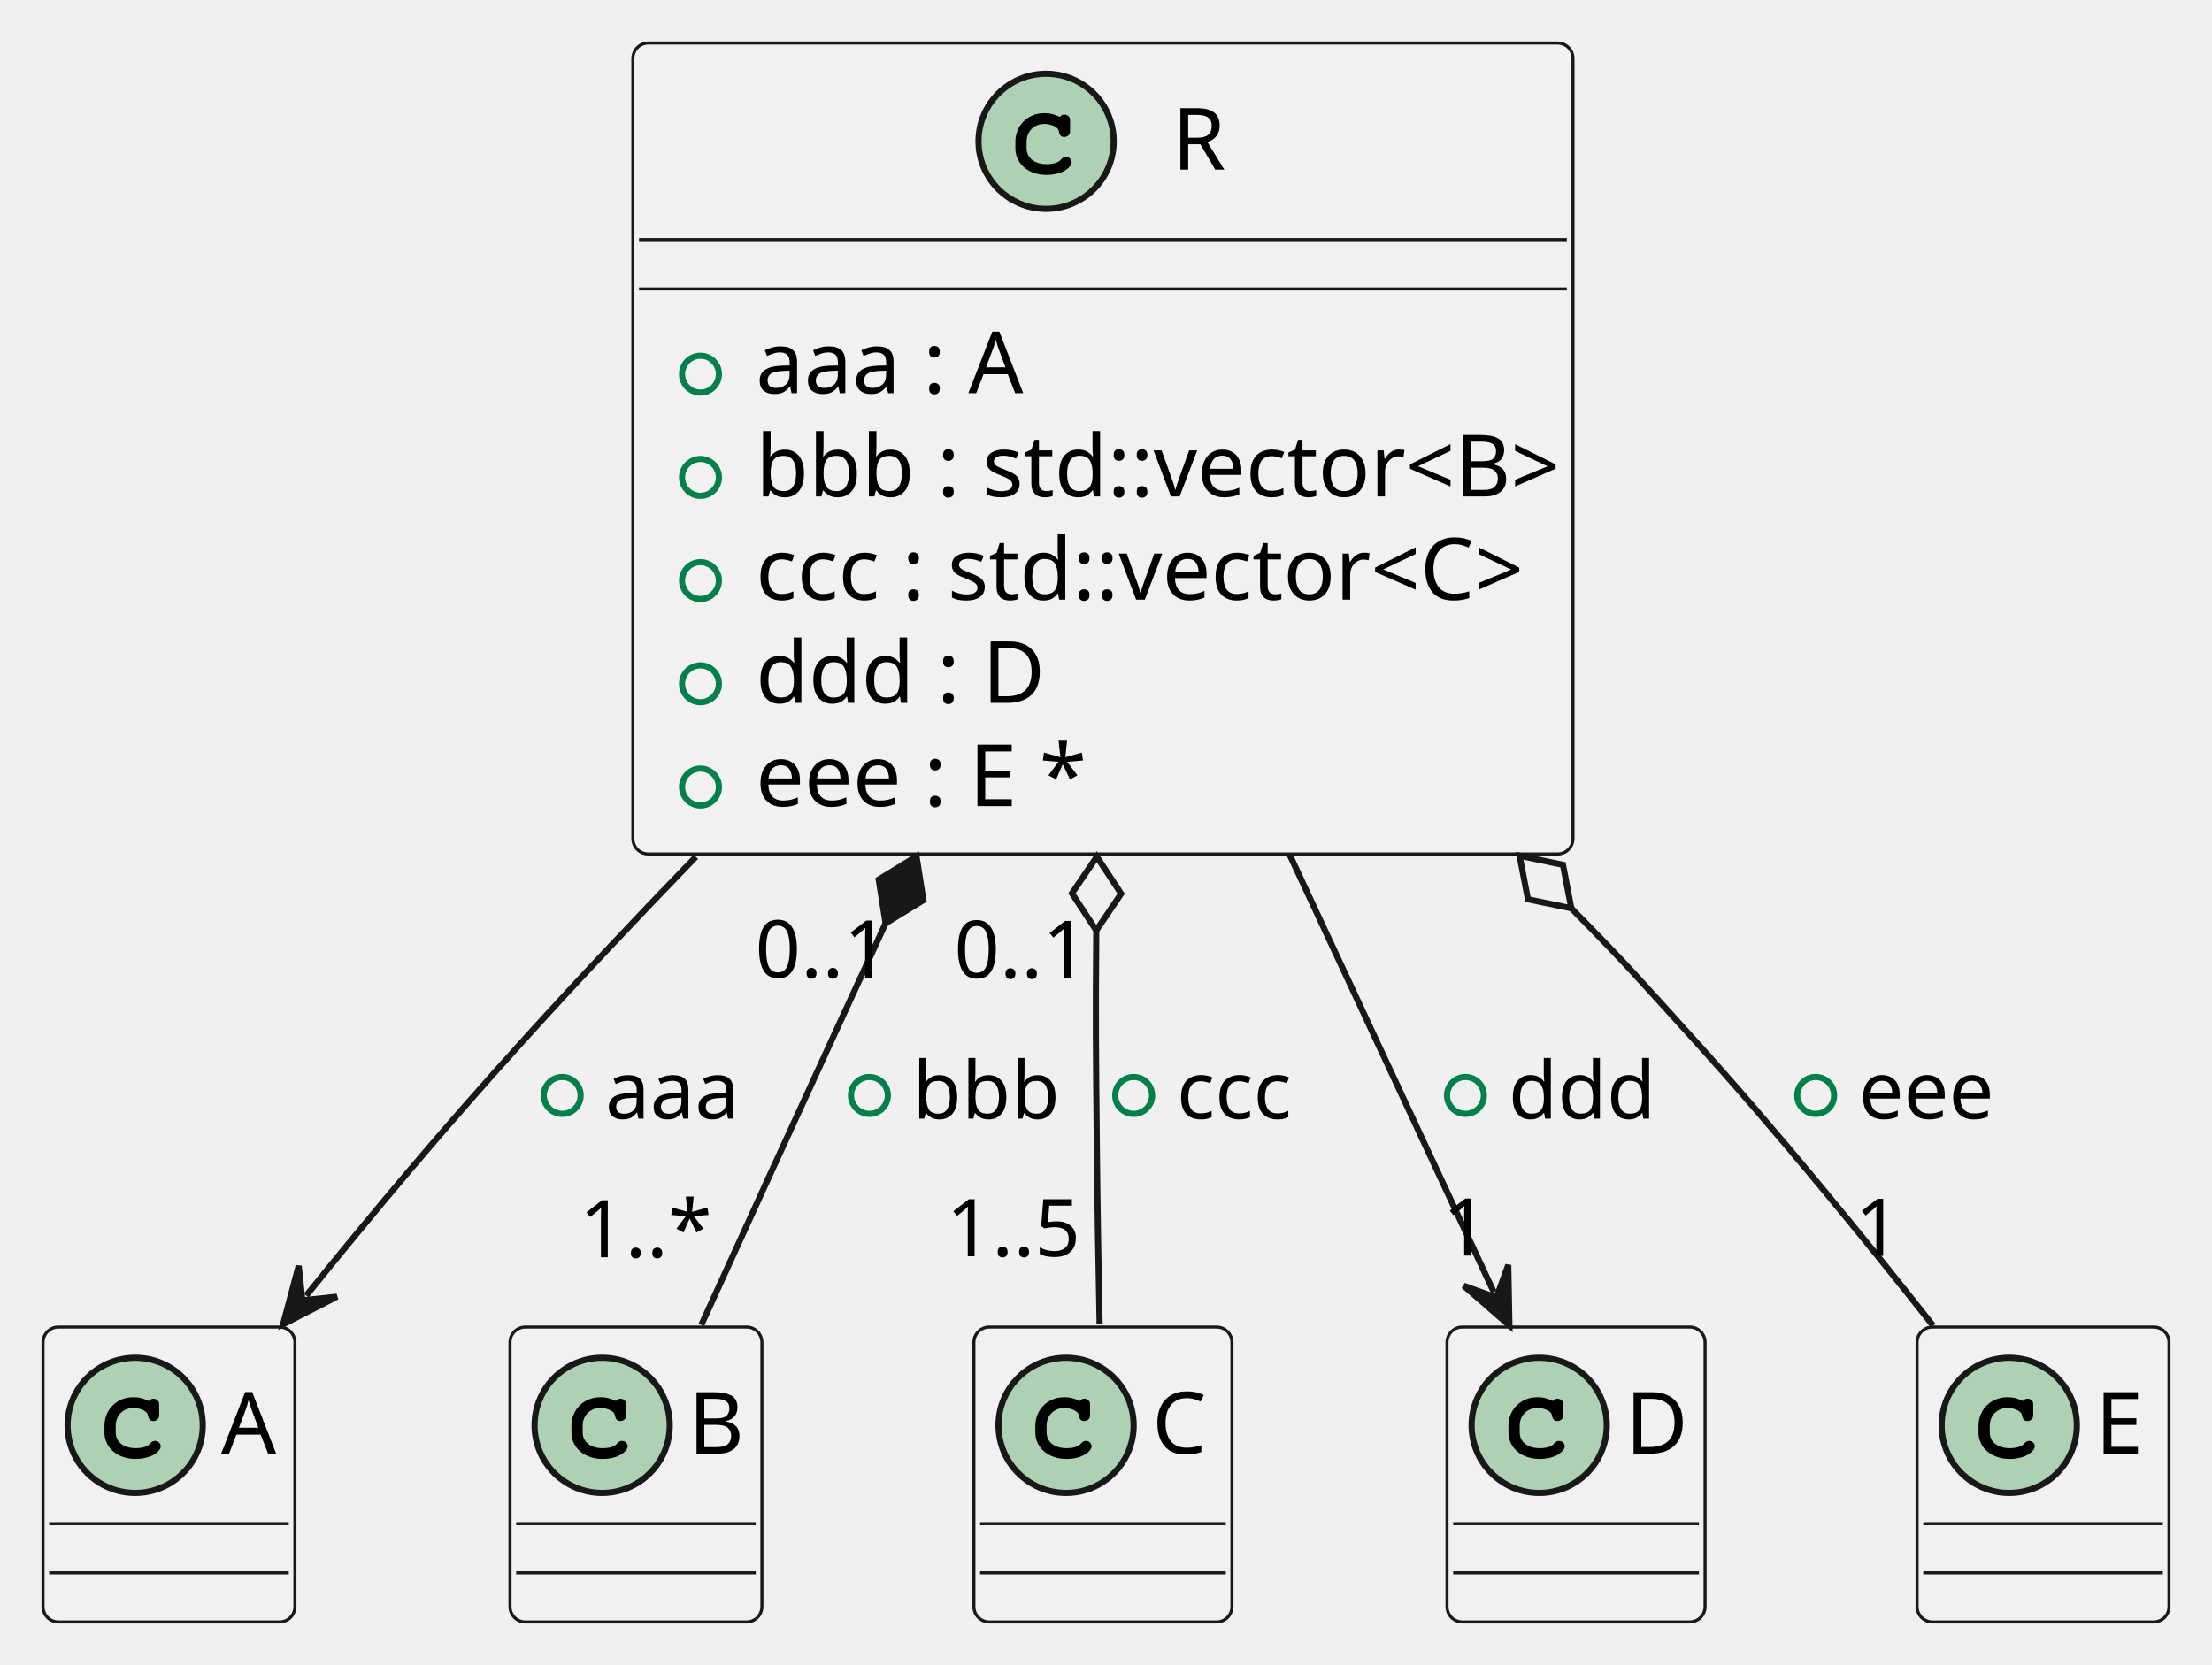
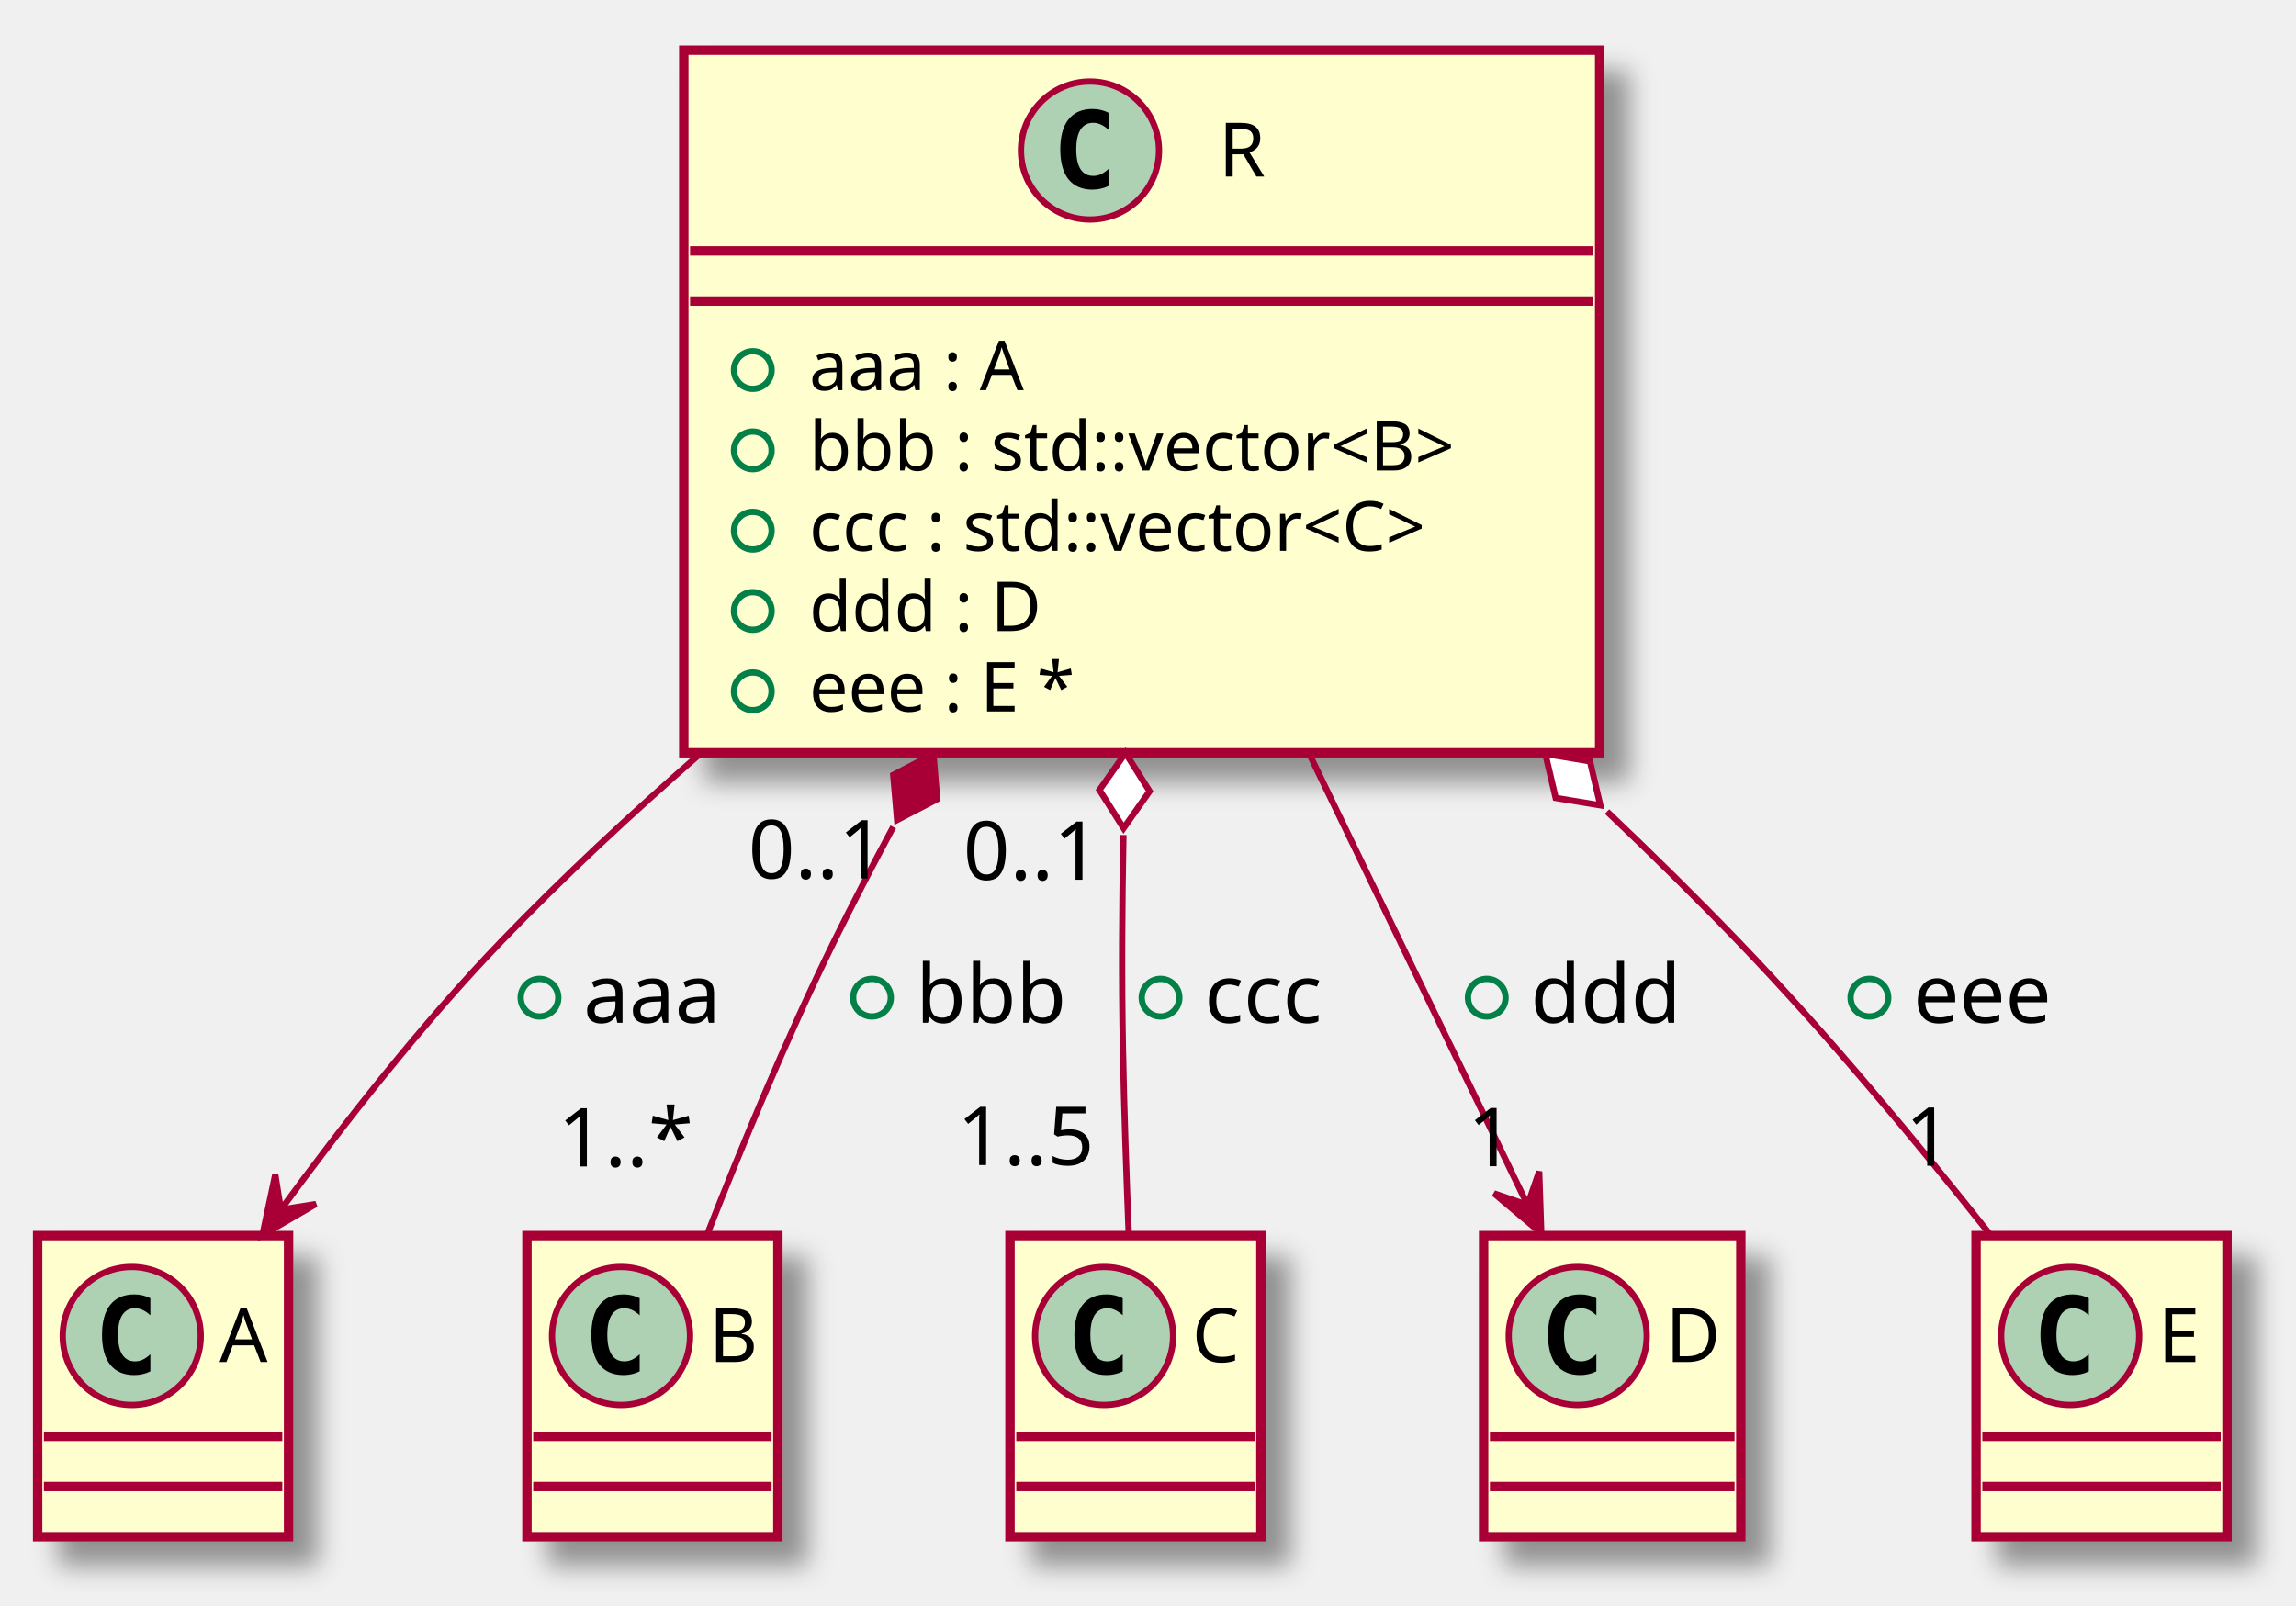
- <svg xmlns="http://www.w3.org/2000/svg" xmlns:xlink="http://www.w3.org/1999/xlink" contentStyleType="text/css" height="271px" preserveAspectRatio="none" style="width:360px;height:271px;background:#FFFFFF;" version="1.1" viewBox="0 0 360 271" width="360px" zoomAndPan="magnify">
+ <svg xmlns="http://www.w3.org/2000/svg" xmlns:xlink="http://www.w3.org/1999/xlink" contentScriptType="application/ecmascript" contentStyleType="text/css" height="256px" preserveAspectRatio="none" style="width:366px;height:256px;" version="1.1" viewBox="0 0 366 256" width="366px" zoomAndPan="magnify">
  <defs>
+     <filter height="300%" id="fgi6faca77s8z" width="300%" x="-1" y="-1">
+       <feGaussianBlur result="blurOut" stdDeviation="2.0" />
+       <feColorMatrix in="blurOut" result="blurOut2" type="matrix" values="0 0 0 0 0 0 0 0 0 0 0 0 0 0 0 0 0 0 .4 0" />
+       <feOffset dx="4.0" dy="4.0" in="blurOut2" result="blurOut3" />
+       <feBlend in="SourceGraphic" in2="blurOut3" mode="normal" />
+     </filter>
    <style type="text/css">a:hover { text-decoration: underline; }</style>
  </defs>
  <g>
-     <a href="https://github.com/bkryza/clang-uml/blob/427d110b37885e5ce52a6525f175236affea35fa/tests/t00030/t00030.cc#L7" target="_top" title="A" xlink:actuate="onRequest" xlink:href="https://github.com/bkryza/clang-uml/blob/427d110b37885e5ce52a6525f175236affea35fa/tests/t00030/t00030.cc#L7" xlink:show="new" xlink:title="A" xlink:type="simple">
-       <g id="elem_C_0000064769484767514424">
-         <rect codeLine="2" fill="#F1F1F1" height="48" id="C_0000064769484767514424" rx="2.5" ry="2.5" style="stroke:#181818;stroke-width:0.5;" width="41" x="7" y="216" />
-         <ellipse cx="22" cy="232" fill="#ADD1B2" rx="11" ry="11" style="stroke:#181818;stroke-width:1.0;" />
-         <path d="M17,233.156 C17,235.656 19.141,237.469 22.062,237.469 C23.297,237.469 24.469,237.172 25.219,236.656 C25.828,236.234 26.156,235.812 26.156,235.406 C26.156,234.938 25.734,234.531 25.234,234.531 C25,234.531 24.781,234.609 24.578,234.812 C24.141,235.25 24.141,235.25 23.969,235.344 C23.516,235.578 22.875,235.719 22.109,235.719 C20.109,235.719 18.828,234.703 18.828,233.125 L18.828,232.078 C18.828,230.375 20.047,229.172 21.75,229.172 C22.328,229.172 22.906,229.312 23.375,229.562 C23.844,229.828 24.016,230.016 24.078,230.375 C24.203,231.047 24.453,231.297 24.984,231.297 C25.266,231.297 25.547,231.156 25.734,230.938 C25.859,230.766 25.906,230.594 25.906,230.156 L25.906,228.797 C25.906,228.375 25.891,228.234 25.766,228.062 C25.594,227.812 25.312,227.656 24.984,227.656 C24.672,227.656 24.469,227.766 24.25,228.031 C23.078,227.531 22.641,227.422 21.688,227.422 C19.016,227.422 17,229.438 17,232.062 L17,233.156 Z " fill="#000000" />
-         <text fill="#000000" font-family="sans-serif" font-size="14" lengthAdjust="spacing" textLength="9" x="36" y="236.606">A</text>
-         <line style="stroke:#181818;stroke-width:0.5;" x1="8" x2="47" y1="248" y2="248" />
-         <line style="stroke:#181818;stroke-width:0.5;" x1="8" x2="47" y1="256" y2="256" />
-       </g>
+     <a href="https://github.com/bkryza/clang-uml/blob/9d73c9e3ff3d22cd86e3a77128baf6d1e7ce0716/tests/t00030/t00030.cc#L7" target="_top" title="A" xlink:actuate="onRequest" xlink:href="https://github.com/bkryza/clang-uml/blob/9d73c9e3ff3d22cd86e3a77128baf6d1e7ce0716/tests/t00030/t00030.cc#L7" xlink:show="new" xlink:title="A" xlink:type="simple">
+       <rect fill="#FEFECE" filter="url(#fgi6faca77s8z)" height="48" id="C_0000064769484767514424" style="stroke: #A80036; stroke-width: 1.5;" width="40" x="6" y="197" />
+       <ellipse cx="21" cy="213" fill="#ADD1B2" rx="11" ry="11" style="stroke: #A80036; stroke-width: 1.0;" />
+       <path d="M23.969,218.641 Q23.391,218.938 22.75,219.078 Q22.109,219.234 21.406,219.234 Q18.906,219.234 17.578,217.594 Q16.266,215.938 16.266,212.812 Q16.266,209.688 17.578,208.031 Q18.906,206.375 21.406,206.375 Q22.109,206.375 22.75,206.531 Q23.406,206.688 23.969,206.984 L23.969,209.703 Q23.344,209.125 22.75,208.859 Q22.156,208.578 21.531,208.578 Q20.188,208.578 19.5,209.656 Q18.812,210.719 18.812,212.812 Q18.812,214.906 19.5,215.984 Q20.188,217.047 21.531,217.047 Q22.156,217.047 22.75,216.781 Q23.344,216.5 23.969,215.922 L23.969,218.641 Z " />
+       <text fill="#000000" font-family="sans-serif" font-size="12" lengthAdjust="spacingAndGlyphs" textLength="8" x="35" y="217.154">A</text>
+       <line style="stroke: #A80036; stroke-width: 1.5;" x1="7" x2="45" y1="229" y2="229" />
+       <line style="stroke: #A80036; stroke-width: 1.5;" x1="7" x2="45" y1="237" y2="237" />
    </a>
-     <a href="https://github.com/bkryza/clang-uml/blob/427d110b37885e5ce52a6525f175236affea35fa/tests/t00030/t00030.cc#L9" target="_top" title="B" xlink:actuate="onRequest" xlink:href="https://github.com/bkryza/clang-uml/blob/427d110b37885e5ce52a6525f175236affea35fa/tests/t00030/t00030.cc#L9" xlink:show="new" xlink:title="B" xlink:type="simple">
-       <g id="elem_C_0000156923198106222307">
-         <rect codeLine="6" fill="#F1F1F1" height="48" id="C_0000156923198106222307" rx="2.5" ry="2.5" style="stroke:#181818;stroke-width:0.5;" width="41" x="83" y="216" />
-         <ellipse cx="98" cy="232" fill="#ADD1B2" rx="11" ry="11" style="stroke:#181818;stroke-width:1.0;" />
-         <path d="M93,233.156 C93,235.656 95.141,237.469 98.062,237.469 C99.297,237.469 100.469,237.172 101.219,236.656 C101.828,236.234 102.156,235.812 102.156,235.406 C102.156,234.938 101.734,234.531 101.234,234.531 C101,234.531 100.781,234.609 100.578,234.812 C100.141,235.25 100.141,235.25 99.969,235.344 C99.516,235.578 98.875,235.719 98.109,235.719 C96.109,235.719 94.828,234.703 94.828,233.125 L94.828,232.078 C94.828,230.375 96.047,229.172 97.75,229.172 C98.328,229.172 98.906,229.312 99.375,229.562 C99.844,229.828 100.016,230.016 100.078,230.375 C100.203,231.047 100.453,231.297 100.984,231.297 C101.266,231.297 101.547,231.156 101.734,230.938 C101.859,230.766 101.906,230.594 101.906,230.156 L101.906,228.797 C101.906,228.375 101.891,228.234 101.766,228.062 C101.594,227.812 101.312,227.656 100.984,227.656 C100.672,227.656 100.469,227.766 100.25,228.031 C99.078,227.531 98.641,227.422 97.688,227.422 C95.016,227.422 93,229.438 93,232.062 L93,233.156 Z " fill="#000000" />
-         <text fill="#000000" font-family="sans-serif" font-size="14" lengthAdjust="spacing" textLength="9" x="112" y="236.606">B</text>
-         <line style="stroke:#181818;stroke-width:0.5;" x1="84" x2="123" y1="248" y2="248" />
-         <line style="stroke:#181818;stroke-width:0.5;" x1="84" x2="123" y1="256" y2="256" />
-       </g>
+     <a href="https://github.com/bkryza/clang-uml/blob/9d73c9e3ff3d22cd86e3a77128baf6d1e7ce0716/tests/t00030/t00030.cc#L9" target="_top" title="B" xlink:actuate="onRequest" xlink:href="https://github.com/bkryza/clang-uml/blob/9d73c9e3ff3d22cd86e3a77128baf6d1e7ce0716/tests/t00030/t00030.cc#L9" xlink:show="new" xlink:title="B" xlink:type="simple">
+       <rect fill="#FEFECE" filter="url(#fgi6faca77s8z)" height="48" id="C_0000156923198106222307" style="stroke: #A80036; stroke-width: 1.5;" width="40" x="84" y="197" />
+       <ellipse cx="99" cy="213" fill="#ADD1B2" rx="11" ry="11" style="stroke: #A80036; stroke-width: 1.0;" />
+       <path d="M101.969,218.641 Q101.391,218.938 100.75,219.078 Q100.109,219.234 99.406,219.234 Q96.906,219.234 95.578,217.594 Q94.266,215.938 94.266,212.812 Q94.266,209.688 95.578,208.031 Q96.906,206.375 99.406,206.375 Q100.109,206.375 100.75,206.531 Q101.406,206.688 101.969,206.984 L101.969,209.703 Q101.344,209.125 100.75,208.859 Q100.156,208.578 99.531,208.578 Q98.188,208.578 97.5,209.656 Q96.812,210.719 96.812,212.812 Q96.812,214.906 97.5,215.984 Q98.188,217.047 99.531,217.047 Q100.156,217.047 100.75,216.781 Q101.344,216.5 101.969,215.922 L101.969,218.641 Z " />
+       <text fill="#000000" font-family="sans-serif" font-size="12" lengthAdjust="spacingAndGlyphs" textLength="8" x="113" y="217.154">B</text>
+       <line style="stroke: #A80036; stroke-width: 1.5;" x1="85" x2="123" y1="229" y2="229" />
+       <line style="stroke: #A80036; stroke-width: 1.5;" x1="85" x2="123" y1="237" y2="237" />
    </a>
-     <a href="https://github.com/bkryza/clang-uml/blob/427d110b37885e5ce52a6525f175236affea35fa/tests/t00030/t00030.cc#L11" target="_top" title="C" xlink:actuate="onRequest" xlink:href="https://github.com/bkryza/clang-uml/blob/427d110b37885e5ce52a6525f175236affea35fa/tests/t00030/t00030.cc#L11" xlink:show="new" xlink:title="C" xlink:type="simple">
-       <g id="elem_C_0001651557398557662399">
-         <rect codeLine="10" fill="#F1F1F1" height="48" id="C_0001651557398557662399" rx="2.5" ry="2.5" style="stroke:#181818;stroke-width:0.5;" width="42" x="158.5" y="216" />
-         <ellipse cx="173.5" cy="232" fill="#ADD1B2" rx="11" ry="11" style="stroke:#181818;stroke-width:1.0;" />
-         <path d="M168.5,233.156 C168.5,235.656 170.641,237.469 173.562,237.469 C174.797,237.469 175.969,237.172 176.719,236.656 C177.328,236.234 177.656,235.812 177.656,235.406 C177.656,234.938 177.234,234.531 176.734,234.531 C176.5,234.531 176.281,234.609 176.078,234.812 C175.641,235.25 175.641,235.25 175.469,235.344 C175.016,235.578 174.375,235.719 173.609,235.719 C171.609,235.719 170.328,234.703 170.328,233.125 L170.328,232.078 C170.328,230.375 171.547,229.172 173.25,229.172 C173.828,229.172 174.406,229.312 174.875,229.562 C175.344,229.828 175.516,230.016 175.578,230.375 C175.703,231.047 175.953,231.297 176.484,231.297 C176.766,231.297 177.047,231.156 177.234,230.938 C177.359,230.766 177.406,230.594 177.406,230.156 L177.406,228.797 C177.406,228.375 177.391,228.234 177.266,228.062 C177.094,227.812 176.812,227.656 176.484,227.656 C176.172,227.656 175.969,227.766 175.75,228.031 C174.578,227.531 174.141,227.422 173.188,227.422 C170.516,227.422 168.5,229.438 168.5,232.062 L168.5,233.156 Z " fill="#000000" />
-         <text fill="#000000" font-family="sans-serif" font-size="14" lengthAdjust="spacing" textLength="10" x="187.5" y="236.606">C</text>
-         <line style="stroke:#181818;stroke-width:0.5;" x1="159.5" x2="199.5" y1="248" y2="248" />
-         <line style="stroke:#181818;stroke-width:0.5;" x1="159.5" x2="199.5" y1="256" y2="256" />
-       </g>
+     <a href="https://github.com/bkryza/clang-uml/blob/9d73c9e3ff3d22cd86e3a77128baf6d1e7ce0716/tests/t00030/t00030.cc#L11" target="_top" title="C" xlink:actuate="onRequest" xlink:href="https://github.com/bkryza/clang-uml/blob/9d73c9e3ff3d22cd86e3a77128baf6d1e7ce0716/tests/t00030/t00030.cc#L11" xlink:show="new" xlink:title="C" xlink:type="simple">
+       <rect fill="#FEFECE" filter="url(#fgi6faca77s8z)" height="48" id="C_0001651557398557662399" style="stroke: #A80036; stroke-width: 1.5;" width="40" x="161" y="197" />
+       <ellipse cx="176" cy="213" fill="#ADD1B2" rx="11" ry="11" style="stroke: #A80036; stroke-width: 1.0;" />
+       <path d="M178.969,218.641 Q178.391,218.938 177.75,219.078 Q177.109,219.234 176.406,219.234 Q173.906,219.234 172.578,217.594 Q171.266,215.938 171.266,212.812 Q171.266,209.688 172.578,208.031 Q173.906,206.375 176.406,206.375 Q177.109,206.375 177.75,206.531 Q178.406,206.688 178.969,206.984 L178.969,209.703 Q178.344,209.125 177.75,208.859 Q177.156,208.578 176.531,208.578 Q175.188,208.578 174.5,209.656 Q173.812,210.719 173.812,212.812 Q173.812,214.906 174.5,215.984 Q175.188,217.047 176.531,217.047 Q177.156,217.047 177.75,216.781 Q178.344,216.5 178.969,215.922 L178.969,218.641 Z " />
+       <text fill="#000000" font-family="sans-serif" font-size="12" lengthAdjust="spacingAndGlyphs" textLength="8" x="190" y="217.154">C</text>
+       <line style="stroke: #A80036; stroke-width: 1.5;" x1="162" x2="200" y1="229" y2="229" />
+       <line style="stroke: #A80036; stroke-width: 1.5;" x1="162" x2="200" y1="237" y2="237" />
    </a>
-     <a href="https://github.com/bkryza/clang-uml/blob/427d110b37885e5ce52a6525f175236affea35fa/tests/t00030/t00030.cc#L13" target="_top" title="D" xlink:actuate="onRequest" xlink:href="https://github.com/bkryza/clang-uml/blob/427d110b37885e5ce52a6525f175236affea35fa/tests/t00030/t00030.cc#L13" xlink:show="new" xlink:title="D" xlink:type="simple">
-       <g id="elem_C_0001089781072752262158">
-         <rect codeLine="14" fill="#F1F1F1" height="48" id="C_0001089781072752262158" rx="2.5" ry="2.5" style="stroke:#181818;stroke-width:0.5;" width="42" x="235.5" y="216" />
-         <ellipse cx="250.5" cy="232" fill="#ADD1B2" rx="11" ry="11" style="stroke:#181818;stroke-width:1.0;" />
-         <path d="M245.5,233.156 C245.5,235.656 247.641,237.469 250.562,237.469 C251.797,237.469 252.969,237.172 253.719,236.656 C254.328,236.234 254.656,235.812 254.656,235.406 C254.656,234.938 254.234,234.531 253.734,234.531 C253.5,234.531 253.281,234.609 253.078,234.812 C252.641,235.25 252.641,235.25 252.469,235.344 C252.016,235.578 251.375,235.719 250.609,235.719 C248.609,235.719 247.328,234.703 247.328,233.125 L247.328,232.078 C247.328,230.375 248.547,229.172 250.25,229.172 C250.828,229.172 251.406,229.312 251.875,229.562 C252.344,229.828 252.516,230.016 252.578,230.375 C252.703,231.047 252.953,231.297 253.484,231.297 C253.766,231.297 254.047,231.156 254.234,230.938 C254.359,230.766 254.406,230.594 254.406,230.156 L254.406,228.797 C254.406,228.375 254.391,228.234 254.266,228.062 C254.094,227.812 253.812,227.656 253.484,227.656 C253.172,227.656 252.969,227.766 252.75,228.031 C251.578,227.531 251.141,227.422 250.188,227.422 C247.516,227.422 245.5,229.438 245.5,232.062 L245.5,233.156 Z " fill="#000000" />
-         <text fill="#000000" font-family="sans-serif" font-size="14" lengthAdjust="spacing" textLength="10" x="264.5" y="236.606">D</text>
-         <line style="stroke:#181818;stroke-width:0.5;" x1="236.5" x2="276.5" y1="248" y2="248" />
-         <line style="stroke:#181818;stroke-width:0.5;" x1="236.5" x2="276.5" y1="256" y2="256" />
-       </g>
+     <a href="https://github.com/bkryza/clang-uml/blob/9d73c9e3ff3d22cd86e3a77128baf6d1e7ce0716/tests/t00030/t00030.cc#L13" target="_top" title="D" xlink:actuate="onRequest" xlink:href="https://github.com/bkryza/clang-uml/blob/9d73c9e3ff3d22cd86e3a77128baf6d1e7ce0716/tests/t00030/t00030.cc#L13" xlink:show="new" xlink:title="D" xlink:type="simple">
+       <rect fill="#FEFECE" filter="url(#fgi6faca77s8z)" height="48" id="C_0001089781072752262158" style="stroke: #A80036; stroke-width: 1.5;" width="41" x="236.5" y="197" />
+       <ellipse cx="251.5" cy="213" fill="#ADD1B2" rx="11" ry="11" style="stroke: #A80036; stroke-width: 1.0;" />
+       <path d="M254.469,218.641 Q253.891,218.938 253.25,219.078 Q252.609,219.234 251.906,219.234 Q249.406,219.234 248.078,217.594 Q246.766,215.938 246.766,212.812 Q246.766,209.688 248.078,208.031 Q249.406,206.375 251.906,206.375 Q252.609,206.375 253.25,206.531 Q253.906,206.688 254.469,206.984 L254.469,209.703 Q253.844,209.125 253.25,208.859 Q252.656,208.578 252.031,208.578 Q250.688,208.578 250,209.656 Q249.312,210.719 249.312,212.812 Q249.312,214.906 250,215.984 Q250.688,217.047 252.031,217.047 Q252.656,217.047 253.25,216.781 Q253.844,216.5 254.469,215.922 L254.469,218.641 Z " />
+       <text fill="#000000" font-family="sans-serif" font-size="12" lengthAdjust="spacingAndGlyphs" textLength="9" x="265.5" y="217.154">D</text>
+       <line style="stroke: #A80036; stroke-width: 1.5;" x1="237.5" x2="276.5" y1="229" y2="229" />
+       <line style="stroke: #A80036; stroke-width: 1.5;" x1="237.5" x2="276.5" y1="237" y2="237" />
    </a>
-     <a href="https://github.com/bkryza/clang-uml/blob/427d110b37885e5ce52a6525f175236affea35fa/tests/t00030/t00030.cc#L15" target="_top" title="E" xlink:actuate="onRequest" xlink:href="https://github.com/bkryza/clang-uml/blob/427d110b37885e5ce52a6525f175236affea35fa/tests/t00030/t00030.cc#L15" xlink:show="new" xlink:title="E" xlink:type="simple">
-       <g id="elem_C_0000425964641881054607">
-         <rect codeLine="18" fill="#F1F1F1" height="48" id="C_0000425964641881054607" rx="2.5" ry="2.5" style="stroke:#181818;stroke-width:0.5;" width="41" x="312" y="216" />
-         <ellipse cx="327" cy="232" fill="#ADD1B2" rx="11" ry="11" style="stroke:#181818;stroke-width:1.0;" />
-         <path d="M322,233.156 C322,235.656 324.141,237.469 327.062,237.469 C328.297,237.469 329.469,237.172 330.219,236.656 C330.828,236.234 331.156,235.812 331.156,235.406 C331.156,234.938 330.734,234.531 330.234,234.531 C330,234.531 329.781,234.609 329.578,234.812 C329.141,235.25 329.141,235.25 328.969,235.344 C328.516,235.578 327.875,235.719 327.109,235.719 C325.109,235.719 323.828,234.703 323.828,233.125 L323.828,232.078 C323.828,230.375 325.047,229.172 326.75,229.172 C327.328,229.172 327.906,229.312 328.375,229.562 C328.844,229.828 329.016,230.016 329.078,230.375 C329.203,231.047 329.453,231.297 329.984,231.297 C330.266,231.297 330.547,231.156 330.734,230.938 C330.859,230.766 330.906,230.594 330.906,230.156 L330.906,228.797 C330.906,228.375 330.891,228.234 330.766,228.062 C330.594,227.812 330.312,227.656 329.984,227.656 C329.672,227.656 329.469,227.766 329.25,228.031 C328.078,227.531 327.641,227.422 326.688,227.422 C324.016,227.422 322,229.438 322,232.062 L322,233.156 Z " fill="#000000" />
-         <text fill="#000000" font-family="sans-serif" font-size="14" lengthAdjust="spacing" textLength="9" x="341" y="236.606">E</text>
-         <line style="stroke:#181818;stroke-width:0.5;" x1="313" x2="352" y1="248" y2="248" />
-         <line style="stroke:#181818;stroke-width:0.5;" x1="313" x2="352" y1="256" y2="256" />
-       </g>
+     <a href="https://github.com/bkryza/clang-uml/blob/9d73c9e3ff3d22cd86e3a77128baf6d1e7ce0716/tests/t00030/t00030.cc#L15" target="_top" title="E" xlink:actuate="onRequest" xlink:href="https://github.com/bkryza/clang-uml/blob/9d73c9e3ff3d22cd86e3a77128baf6d1e7ce0716/tests/t00030/t00030.cc#L15" xlink:show="new" xlink:title="E" xlink:type="simple">
+       <rect fill="#FEFECE" filter="url(#fgi6faca77s8z)" height="48" id="C_0000425964641881054607" style="stroke: #A80036; stroke-width: 1.5;" width="40" x="315" y="197" />
+       <ellipse cx="330" cy="213" fill="#ADD1B2" rx="11" ry="11" style="stroke: #A80036; stroke-width: 1.0;" />
+       <path d="M332.969,218.641 Q332.391,218.938 331.75,219.078 Q331.109,219.234 330.406,219.234 Q327.906,219.234 326.578,217.594 Q325.266,215.938 325.266,212.812 Q325.266,209.688 326.578,208.031 Q327.906,206.375 330.406,206.375 Q331.109,206.375 331.75,206.531 Q332.406,206.688 332.969,206.984 L332.969,209.703 Q332.344,209.125 331.75,208.859 Q331.156,208.578 330.531,208.578 Q329.188,208.578 328.5,209.656 Q327.812,210.719 327.812,212.812 Q327.812,214.906 328.5,215.984 Q329.188,217.047 330.531,217.047 Q331.156,217.047 331.75,216.781 Q332.344,216.5 332.969,215.922 L332.969,218.641 Z " />
+       <text fill="#000000" font-family="sans-serif" font-size="12" lengthAdjust="spacingAndGlyphs" textLength="8" x="344" y="217.154">E</text>
+       <line style="stroke: #A80036; stroke-width: 1.5;" x1="316" x2="354" y1="229" y2="229" />
+       <line style="stroke: #A80036; stroke-width: 1.5;" x1="316" x2="354" y1="237" y2="237" />
    </a>
-     <a href="https://github.com/bkryza/clang-uml/blob/427d110b37885e5ce52a6525f175236affea35fa/tests/t00030/t00030.cc#L17" target="_top" title="R" xlink:actuate="onRequest" xlink:href="https://github.com/bkryza/clang-uml/blob/427d110b37885e5ce52a6525f175236affea35fa/tests/t00030/t00030.cc#L17" xlink:show="new" xlink:title="R" xlink:type="simple">
-       <g id="elem_C_0000263468735940481091">
-         <rect codeLine="22" fill="#F1F1F1" height="132" id="C_0000263468735940481091" rx="2.5" ry="2.5" style="stroke:#181818;stroke-width:0.5;" width="153" x="103" y="7" />
-         <ellipse cx="170.25" cy="23" fill="#ADD1B2" rx="11" ry="11" style="stroke:#181818;stroke-width:1.0;" />
-         <path d="M165.25,24.156 C165.25,26.656 167.391,28.469 170.312,28.469 C171.547,28.469 172.719,28.172 173.469,27.656 C174.078,27.234 174.406,26.812 174.406,26.406 C174.406,25.938 173.984,25.531 173.484,25.531 C173.25,25.531 173.031,25.609 172.828,25.812 C172.391,26.25 172.391,26.25 172.219,26.344 C171.766,26.578 171.125,26.719 170.359,26.719 C168.359,26.719 167.078,25.703 167.078,24.125 L167.078,23.078 C167.078,21.375 168.297,20.172 170,20.172 C170.578,20.172 171.156,20.312 171.625,20.562 C172.094,20.828 172.266,21.016 172.328,21.375 C172.453,22.047 172.703,22.297 173.234,22.297 C173.516,22.297 173.797,22.156 173.984,21.938 C174.109,21.766 174.156,21.594 174.156,21.156 L174.156,19.797 C174.156,19.375 174.141,19.234 174.016,19.062 C173.844,18.812 173.562,18.656 173.234,18.656 C172.922,18.656 172.719,18.766 172.5,19.031 C171.328,18.531 170.891,18.422 169.938,18.422 C167.266,18.422 165.25,20.438 165.25,23.062 L165.25,24.156 Z " fill="#000000" />
-         <text fill="#000000" font-family="sans-serif" font-size="14" lengthAdjust="spacing" textLength="10" x="190.75" y="27.606">R</text>
-         <line style="stroke:#181818;stroke-width:0.5;" x1="104" x2="255" y1="39" y2="39" />
-         <line style="stroke:#181818;stroke-width:0.5;" x1="104" x2="255" y1="47" y2="47" />
-         <a href="https://github.com/bkryza/clang-uml/blob/427d110b37885e5ce52a6525f175236affea35fa/tests/t00030/t00030.cc#L19" target="_top" title="aaa" xlink:actuate="onRequest" xlink:href="https://github.com/bkryza/clang-uml/blob/427d110b37885e5ce52a6525f175236affea35fa/tests/t00030/t00030.cc#L19" xlink:show="new" xlink:title="aaa" xlink:type="simple">
-           <rect fill="#F1F1F1" height="10" style="stroke:none;stroke-width:1.0;" width="20" x="109" y="55.9" />
-           <ellipse cx="114" cy="60.9" fill="none" rx="3" ry="3" style="stroke:#038048;stroke-width:1.0;" />
-         </a>
-         <a href="https://github.com/bkryza/clang-uml/blob/427d110b37885e5ce52a6525f175236affea35fa/tests/t00030/t00030.cc#L19" target="_top" title="aaa" xlink:actuate="onRequest" xlink:href="https://github.com/bkryza/clang-uml/blob/427d110b37885e5ce52a6525f175236affea35fa/tests/t00030/t00030.cc#L19" xlink:show="new" xlink:title="aaa" xlink:type="simple">
-           <text fill="#000000" font-family="sans-serif" font-size="14" lengthAdjust="spacing" textLength="45" x="123" y="64.006">aaa : A</text>
-         </a>
-         <a href="https://github.com/bkryza/clang-uml/blob/427d110b37885e5ce52a6525f175236affea35fa/tests/t00030/t00030.cc#L22" target="_top" title="bbb" xlink:actuate="onRequest" xlink:href="https://github.com/bkryza/clang-uml/blob/427d110b37885e5ce52a6525f175236affea35fa/tests/t00030/t00030.cc#L22" xlink:show="new" xlink:title="bbb" xlink:type="simple">
-           <rect fill="#F1F1F1" height="10" style="stroke:none;stroke-width:1.0;" width="20" x="109" y="72.7" />
-           <ellipse cx="114" cy="77.7" fill="none" rx="3" ry="3" style="stroke:#038048;stroke-width:1.0;" />
-         </a>
-         <a href="https://github.com/bkryza/clang-uml/blob/427d110b37885e5ce52a6525f175236affea35fa/tests/t00030/t00030.cc#L22" target="_top" title="bbb" xlink:actuate="onRequest" xlink:href="https://github.com/bkryza/clang-uml/blob/427d110b37885e5ce52a6525f175236affea35fa/tests/t00030/t00030.cc#L22" xlink:show="new" xlink:title="bbb" xlink:type="simple">
-           <text fill="#000000" font-family="sans-serif" font-size="14" lengthAdjust="spacing" textLength="127" x="123" y="80.806">bbb : std::vector&lt;B&gt;</text>
-         </a>
-         <a href="https://github.com/bkryza/clang-uml/blob/427d110b37885e5ce52a6525f175236affea35fa/tests/t00030/t00030.cc#L25" target="_top" title="ccc" xlink:actuate="onRequest" xlink:href="https://github.com/bkryza/clang-uml/blob/427d110b37885e5ce52a6525f175236affea35fa/tests/t00030/t00030.cc#L25" xlink:show="new" xlink:title="ccc" xlink:type="simple">
-           <rect fill="#F1F1F1" height="10" style="stroke:none;stroke-width:1.0;" width="20" x="109" y="89.5" />
-           <ellipse cx="114" cy="94.5" fill="none" rx="3" ry="3" style="stroke:#038048;stroke-width:1.0;" />
-         </a>
-         <a href="https://github.com/bkryza/clang-uml/blob/427d110b37885e5ce52a6525f175236affea35fa/tests/t00030/t00030.cc#L25" target="_top" title="ccc" xlink:actuate="onRequest" xlink:href="https://github.com/bkryza/clang-uml/blob/427d110b37885e5ce52a6525f175236affea35fa/tests/t00030/t00030.cc#L25" xlink:show="new" xlink:title="ccc" xlink:type="simple">
-           <text fill="#000000" font-family="sans-serif" font-size="14" lengthAdjust="spacing" textLength="125" x="123" y="97.606">ccc : std::vector&lt;C&gt;</text>
-         </a>
-         <a href="https://github.com/bkryza/clang-uml/blob/427d110b37885e5ce52a6525f175236affea35fa/tests/t00030/t00030.cc#L28" target="_top" title="ddd" xlink:actuate="onRequest" xlink:href="https://github.com/bkryza/clang-uml/blob/427d110b37885e5ce52a6525f175236affea35fa/tests/t00030/t00030.cc#L28" xlink:show="new" xlink:title="ddd" xlink:type="simple">
-           <rect fill="#F1F1F1" height="10" style="stroke:none;stroke-width:1.0;" width="20" x="109" y="106.3" />
-           <ellipse cx="114" cy="111.3" fill="none" rx="3" ry="3" style="stroke:#038048;stroke-width:1.0;" />
-         </a>
-         <a href="https://github.com/bkryza/clang-uml/blob/427d110b37885e5ce52a6525f175236affea35fa/tests/t00030/t00030.cc#L28" target="_top" title="ddd" xlink:actuate="onRequest" xlink:href="https://github.com/bkryza/clang-uml/blob/427d110b37885e5ce52a6525f175236affea35fa/tests/t00030/t00030.cc#L28" xlink:show="new" xlink:title="ddd" xlink:type="simple">
-           <text fill="#000000" font-family="sans-serif" font-size="14" lengthAdjust="spacing" textLength="46" x="123" y="114.406">ddd : D</text>
-         </a>
-         <a href="https://github.com/bkryza/clang-uml/blob/427d110b37885e5ce52a6525f175236affea35fa/tests/t00030/t00030.cc#L31" target="_top" title="eee" xlink:actuate="onRequest" xlink:href="https://github.com/bkryza/clang-uml/blob/427d110b37885e5ce52a6525f175236affea35fa/tests/t00030/t00030.cc#L31" xlink:show="new" xlink:title="eee" xlink:type="simple">
-           <rect fill="#F1F1F1" height="10" style="stroke:none;stroke-width:1.0;" width="20" x="109" y="123.1" />
-           <ellipse cx="114" cy="128.1" fill="none" rx="3" ry="3" style="stroke:#038048;stroke-width:1.0;" />
-         </a>
-         <a href="https://github.com/bkryza/clang-uml/blob/427d110b37885e5ce52a6525f175236affea35fa/tests/t00030/t00030.cc#L31" target="_top" title="eee" xlink:actuate="onRequest" xlink:href="https://github.com/bkryza/clang-uml/blob/427d110b37885e5ce52a6525f175236affea35fa/tests/t00030/t00030.cc#L31" xlink:show="new" xlink:title="eee" xlink:type="simple">
-           <text fill="#000000" font-family="sans-serif" font-size="14" lengthAdjust="spacing" textLength="54" x="123" y="131.206">eee : E *</text>
-         </a>
-       </g>
+     <a href="https://github.com/bkryza/clang-uml/blob/9d73c9e3ff3d22cd86e3a77128baf6d1e7ce0716/tests/t00030/t00030.cc#L17" target="_top" title="R" xlink:actuate="onRequest" xlink:href="https://github.com/bkryza/clang-uml/blob/9d73c9e3ff3d22cd86e3a77128baf6d1e7ce0716/tests/t00030/t00030.cc#L17" xlink:show="new" xlink:title="R" xlink:type="simple">
+       <rect fill="#FEFECE" filter="url(#fgi6faca77s8z)" height="112.023" id="C_0000263468735940481091" style="stroke: #A80036; stroke-width: 1.5;" width="146" x="109" y="8" />
+       <ellipse cx="173.75" cy="24" fill="#ADD1B2" rx="11" ry="11" style="stroke: #A80036; stroke-width: 1.0;" />
+       <path d="M176.719,29.641 Q176.141,29.938 175.5,30.078 Q174.859,30.234 174.156,30.234 Q171.656,30.234 170.328,28.594 Q169.016,26.938 169.016,23.812 Q169.016,20.688 170.328,19.031 Q171.656,17.375 174.156,17.375 Q174.859,17.375 175.5,17.531 Q176.156,17.688 176.719,17.984 L176.719,20.703 Q176.094,20.125 175.5,19.859 Q174.906,19.578 174.281,19.578 Q172.938,19.578 172.25,20.656 Q171.562,21.719 171.562,23.812 Q171.562,25.906 172.25,26.984 Q172.938,28.047 174.281,28.047 Q174.906,28.047 175.5,27.781 Q176.094,27.5 176.719,26.922 L176.719,29.641 Z " />
+       <text fill="#000000" font-family="sans-serif" font-size="12" lengthAdjust="spacingAndGlyphs" textLength="8" x="194.25" y="28.154">R</text>
+       <line style="stroke: #A80036; stroke-width: 1.5;" x1="110" x2="254" y1="40" y2="40" />
+       <line style="stroke: #A80036; stroke-width: 1.5;" x1="110" x2="254" y1="48" y2="48" />
    </a>
-     <g id="link_C_0000263468735940481091_C_0000064769484767514424">
-       <path codeLine="30" d="M113.25,139.46 C103.8,149.23 94.3,159.28 85.5,169 C71.83,184.09 60.979,197.081 49.839,210.881 " fill="none" id="C_0000263468735940481091-to-C_0000064769484767514424" style="stroke:#181818;stroke-width:1.0;" />
-       <polygon fill="#181818" points="46.07,215.55,54.836,211.06,49.211,211.659,48.611,206.035,46.07,215.55" style="stroke:#181818;stroke-width:1.0;" />
-       <ellipse cx="91.5" cy="178.3" fill="none" rx="3" ry="3" style="stroke:#038048;stroke-width:1.0;" />
-       <text fill="#000000" font-family="sans-serif" font-size="13" lengthAdjust="spacing" textLength="21" x="98.5" y="182.077">aaa</text>
-     </g>
-     <g id="link_C_0000263468735940481091_C_0000156923198106222307">
-       <path codeLine="31" d="M144.13,150.285 C139.55,160.205 139.91,159.42 135.5,169 C128.35,184.54 120.35,202.04 114.14,215.65 " fill="none" id="C_0000263468735940481091-backto-C_0000156923198106222307" style="stroke:#181818;stroke-width:1.0;" />
-       <polygon fill="#181818" points="149.16,139.39,143.013,143.161,144.13,150.285,150.277,146.514,149.16,139.39" style="stroke:#181818;stroke-width:1.0;" />
-       <ellipse cx="141.5" cy="178.3" fill="none" rx="3" ry="3" style="stroke:#038048;stroke-width:1.0;" />
-       <text fill="#000000" font-family="sans-serif" font-size="13" lengthAdjust="spacing" textLength="21" x="148.5" y="182.077">bbb</text>
-       <text fill="#000000" font-family="sans-serif" font-size="13" lengthAdjust="spacing" textLength="22" x="122.897" y="159.118">0..1</text>
-       <text fill="#000000" font-family="sans-serif" font-size="13" lengthAdjust="spacing" textLength="20" x="94.304" y="204.642">1..*</text>
-     </g>
-     <g id="link_C_0000263468735940481091_C_0001651557398557662399">
-       <path codeLine="32" d="M178.416,151.44 C178.296,166.72 178.36,170.93 178.5,186 C178.59,195.66 178.78,206.32 178.96,215.52 " fill="none" id="C_0000263468735940481091-backto-C_0001651557398557662399" style="stroke:#181818;stroke-width:1.0;" />
-       <polygon fill="none" points="178.51,139.44,174.463,145.408,178.416,151.44,182.463,145.471,178.51,139.44" style="stroke:#181818;stroke-width:1.0;" />
-       <ellipse cx="184.5" cy="178.3" fill="none" rx="3" ry="3" style="stroke:#038048;stroke-width:1.0;" />
-       <text fill="#000000" font-family="sans-serif" font-size="13" lengthAdjust="spacing" textLength="21" x="191.5" y="182.077">ccc</text>
-       <text fill="#000000" font-family="sans-serif" font-size="13" lengthAdjust="spacing" textLength="22" x="155.274" y="159.173">0..1</text>
-       <text fill="#000000" font-family="sans-serif" font-size="13" lengthAdjust="spacing" textLength="22" x="154.003" y="204.479">1..5</text>
-     </g>
-     <g id="link_C_0000263468735940481091_C_0001089781072752262158">
-       <path codeLine="33" d="M209.93,139.21 C222.54,166.24 233.821,190.414 243.111,210.304 " fill="none" id="C_0000263468735940481091-to-C_0001089781072752262158" style="stroke:#181818;stroke-width:1.0;" />
-       <polygon fill="#181818" points="245.65,215.74,245.465,205.893,243.534,211.21,238.217,209.278,245.65,215.74" style="stroke:#181818;stroke-width:1.0;" />
-       <ellipse cx="238.5" cy="178.3" fill="none" rx="3" ry="3" style="stroke:#038048;stroke-width:1.0;" />
-       <text fill="#000000" font-family="sans-serif" font-size="13" lengthAdjust="spacing" textLength="21" x="245.5" y="182.077">ddd</text>
-       <text fill="#000000" font-family="sans-serif" font-size="13" lengthAdjust="spacing" textLength="7" x="234.793" y="204.362">1</text>
-     </g>
-     <g id="link_C_0000263468735940481091_C_0000425964641881054607">
-       <path codeLine="34" d="M255.73,147.84 C265.37,157.631 266.6,159.19 275.5,169 C289.19,184.09 303.68,201.9 314.62,215.78 " fill="none" id="C_0000263468735940481091-backto-C_0000425964641881054607" style="stroke:#181818;stroke-width:1.0;" />
-       <polygon fill="none" points="247.31,139.29,248.67,146.372,255.73,147.84,254.37,140.759,247.31,139.29" style="stroke:#181818;stroke-width:1.0;" />
-       <ellipse cx="295.5" cy="178.3" fill="none" rx="3" ry="3" style="stroke:#038048;stroke-width:1.0;" />
-       <text fill="#000000" font-family="sans-serif" font-size="13" lengthAdjust="spacing" textLength="21" x="302.5" y="182.077">eee</text>
-       <text fill="#000000" font-family="sans-serif" font-size="13" lengthAdjust="spacing" textLength="7" x="301.874" y="204.413">1</text>
-     </g>
+     <a href="https://github.com/bkryza/clang-uml/blob/9d73c9e3ff3d22cd86e3a77128baf6d1e7ce0716/tests/t00030/t00030.cc#L19" target="_top" title="aaa" xlink:actuate="onRequest" xlink:href="https://github.com/bkryza/clang-uml/blob/9d73c9e3ff3d22cd86e3a77128baf6d1e7ce0716/tests/t00030/t00030.cc#L19" xlink:show="new" xlink:title="aaa" xlink:type="simple">
+       <rect fill="#FEFECE" height="10" style="stroke: none; stroke-width: 1.0;" width="20" x="115" y="54" />
+       <ellipse cx="120" cy="59" fill="none" rx="3" ry="3" style="stroke: #038048; stroke-width: 1.0;" />
+     </a>
+     <a href="https://github.com/bkryza/clang-uml/blob/9d73c9e3ff3d22cd86e3a77128baf6d1e7ce0716/tests/t00030/t00030.cc#L19" target="_top" title="aaa" xlink:actuate="onRequest" xlink:href="https://github.com/bkryza/clang-uml/blob/9d73c9e3ff3d22cd86e3a77128baf6d1e7ce0716/tests/t00030/t00030.cc#L19" xlink:show="new" xlink:title="aaa" xlink:type="simple">
+       <text fill="#000000" font-family="sans-serif" font-size="11" lengthAdjust="spacingAndGlyphs" textLength="40" x="129" y="62.21">aaa : A</text>
+     </a>
+     <a href="https://github.com/bkryza/clang-uml/blob/9d73c9e3ff3d22cd86e3a77128baf6d1e7ce0716/tests/t00030/t00030.cc#L22" target="_top" title="bbb" xlink:actuate="onRequest" xlink:href="https://github.com/bkryza/clang-uml/blob/9d73c9e3ff3d22cd86e3a77128baf6d1e7ce0716/tests/t00030/t00030.cc#L22" xlink:show="new" xlink:title="bbb" xlink:type="simple">
+       <rect fill="#FEFECE" height="10" style="stroke: none; stroke-width: 1.0;" width="20" x="115" y="66.805" />
+       <ellipse cx="120" cy="71.805" fill="none" rx="3" ry="3" style="stroke: #038048; stroke-width: 1.0;" />
+     </a>
+     <a href="https://github.com/bkryza/clang-uml/blob/9d73c9e3ff3d22cd86e3a77128baf6d1e7ce0716/tests/t00030/t00030.cc#L22" target="_top" title="bbb" xlink:actuate="onRequest" xlink:href="https://github.com/bkryza/clang-uml/blob/9d73c9e3ff3d22cd86e3a77128baf6d1e7ce0716/tests/t00030/t00030.cc#L22" xlink:show="new" xlink:title="bbb" xlink:type="simple">
+       <text fill="#000000" font-family="sans-serif" font-size="11" lengthAdjust="spacingAndGlyphs" textLength="120" x="129" y="75.015">bbb : std::vector&lt;B&gt;</text>
+     </a>
+     <a href="https://github.com/bkryza/clang-uml/blob/9d73c9e3ff3d22cd86e3a77128baf6d1e7ce0716/tests/t00030/t00030.cc#L25" target="_top" title="ccc" xlink:actuate="onRequest" xlink:href="https://github.com/bkryza/clang-uml/blob/9d73c9e3ff3d22cd86e3a77128baf6d1e7ce0716/tests/t00030/t00030.cc#L25" xlink:show="new" xlink:title="ccc" xlink:type="simple">
+       <rect fill="#FEFECE" height="10" style="stroke: none; stroke-width: 1.0;" width="20" x="115" y="79.609" />
+       <ellipse cx="120" cy="84.609" fill="none" rx="3" ry="3" style="stroke: #038048; stroke-width: 1.0;" />
+     </a>
+     <a href="https://github.com/bkryza/clang-uml/blob/9d73c9e3ff3d22cd86e3a77128baf6d1e7ce0716/tests/t00030/t00030.cc#L25" target="_top" title="ccc" xlink:actuate="onRequest" xlink:href="https://github.com/bkryza/clang-uml/blob/9d73c9e3ff3d22cd86e3a77128baf6d1e7ce0716/tests/t00030/t00030.cc#L25" xlink:show="new" xlink:title="ccc" xlink:type="simple">
+       <text fill="#000000" font-family="sans-serif" font-size="11" lengthAdjust="spacingAndGlyphs" textLength="117" x="129" y="87.82">ccc : std::vector&lt;C&gt;</text>
+     </a>
+     <a href="https://github.com/bkryza/clang-uml/blob/9d73c9e3ff3d22cd86e3a77128baf6d1e7ce0716/tests/t00030/t00030.cc#L28" target="_top" title="ddd" xlink:actuate="onRequest" xlink:href="https://github.com/bkryza/clang-uml/blob/9d73c9e3ff3d22cd86e3a77128baf6d1e7ce0716/tests/t00030/t00030.cc#L28" xlink:show="new" xlink:title="ddd" xlink:type="simple">
+       <rect fill="#FEFECE" height="10" style="stroke: none; stroke-width: 1.0;" width="20" x="115" y="92.414" />
+       <ellipse cx="120" cy="97.414" fill="none" rx="3" ry="3" style="stroke: #038048; stroke-width: 1.0;" />
+     </a>
+     <a href="https://github.com/bkryza/clang-uml/blob/9d73c9e3ff3d22cd86e3a77128baf6d1e7ce0716/tests/t00030/t00030.cc#L28" target="_top" title="ddd" xlink:actuate="onRequest" xlink:href="https://github.com/bkryza/clang-uml/blob/9d73c9e3ff3d22cd86e3a77128baf6d1e7ce0716/tests/t00030/t00030.cc#L28" xlink:show="new" xlink:title="ddd" xlink:type="simple">
+       <text fill="#000000" font-family="sans-serif" font-size="11" lengthAdjust="spacingAndGlyphs" textLength="41" x="129" y="100.624">ddd : D</text>
+     </a>
+     <a href="https://github.com/bkryza/clang-uml/blob/9d73c9e3ff3d22cd86e3a77128baf6d1e7ce0716/tests/t00030/t00030.cc#L31" target="_top" title="eee" xlink:actuate="onRequest" xlink:href="https://github.com/bkryza/clang-uml/blob/9d73c9e3ff3d22cd86e3a77128baf6d1e7ce0716/tests/t00030/t00030.cc#L31" xlink:show="new" xlink:title="eee" xlink:type="simple">
+       <rect fill="#FEFECE" height="10" style="stroke: none; stroke-width: 1.0;" width="20" x="115" y="105.219" />
+       <ellipse cx="120" cy="110.219" fill="none" rx="3" ry="3" style="stroke: #038048; stroke-width: 1.0;" />
+     </a>
+     <a href="https://github.com/bkryza/clang-uml/blob/9d73c9e3ff3d22cd86e3a77128baf6d1e7ce0716/tests/t00030/t00030.cc#L31" target="_top" title="eee" xlink:actuate="onRequest" xlink:href="https://github.com/bkryza/clang-uml/blob/9d73c9e3ff3d22cd86e3a77128baf6d1e7ce0716/tests/t00030/t00030.cc#L31" xlink:show="new" xlink:title="eee" xlink:type="simple">
+       <text fill="#000000" font-family="sans-serif" font-size="11" lengthAdjust="spacingAndGlyphs" textLength="50" x="129" y="113.429">eee : E *</text>
+     </a>
+     <path d="M111.59,120.19 C100.65,129.74 89.75,139.87 80,150 C67.26,163.23 54.64,179.38 44.8,192.83 " fill="none" id="C_0000263468735940481091-&gt;C_0000064769484767514424" style="stroke: #A80036; stroke-width: 1.0;" />
+     <polygon fill="#A80036" points="41.84,196.91,50.359,191.968,44.773,192.861,43.88,187.275,41.84,196.91" style="stroke: #A80036; stroke-width: 1.0;" />
+     <ellipse cx="86" cy="159.066" fill="none" rx="3" ry="3" style="stroke: #038048; stroke-width: 1.0;" />
+     <text fill="#000000" font-family="sans-serif" font-size="13" lengthAdjust="spacingAndGlyphs" textLength="24" x="93" y="163.067">aaa</text>
+     <path d="M142.39,131.84 C139.12,137.93 135.94,144.04 133,150 C125.44,165.34 118.08,183.15 112.67,196.97 " fill="none" id="C_0000263468735940481091&lt;-C_0000156923198106222307" style="stroke: #A80036; stroke-width: 1.0;" />
+     <polygon fill="#A80036" points="148.79,120.22,142.393,123.549,143.006,130.734,149.403,127.405,148.79,120.22" style="stroke: #A80036; stroke-width: 1.0;" />
+     <ellipse cx="139" cy="159.066" fill="none" rx="3" ry="3" style="stroke: #038048; stroke-width: 1.0;" />
+     <text fill="#000000" font-family="sans-serif" font-size="13" lengthAdjust="spacingAndGlyphs" textLength="24" x="146" y="163.067">bbb</text>
+     <text fill="#000000" font-family="sans-serif" font-size="13" lengthAdjust="spacingAndGlyphs" textLength="24" x="119.28" y="140.059">0..1</text>
+     <text fill="#000000" font-family="sans-serif" font-size="13" lengthAdjust="spacingAndGlyphs" textLength="23" x="88.945" y="185.974">1..*</text>
+     <path d="M179.08,133.13 C178.86,144.44 178.79,156.05 179,167 C179.18,176.76 179.56,187.52 179.93,196.79 " fill="none" id="C_0000263468735940481091&lt;-C_0001651557398557662399" style="stroke: #A80036; stroke-width: 1.0;" />
+     <polygon fill="#FFFFFF" points="179.41,120.05,175.26,125.947,179.107,132.046,183.257,126.149,179.41,120.05" style="stroke: #A80036; stroke-width: 1.0;" />
+     <ellipse cx="185" cy="159.066" fill="none" rx="3" ry="3" style="stroke: #038048; stroke-width: 1.0;" />
+     <text fill="#000000" font-family="sans-serif" font-size="13" lengthAdjust="spacingAndGlyphs" textLength="21" x="192" y="163.067">ccc</text>
+     <text fill="#000000" font-family="sans-serif" font-size="13" lengthAdjust="spacingAndGlyphs" textLength="24" x="153.541" y="140.266">0..1</text>
+     <text fill="#000000" font-family="sans-serif" font-size="13" lengthAdjust="spacingAndGlyphs" textLength="24" x="152.581" y="185.748">1..5</text>
+     <path d="M208.65,120.08 C220.43,144.41 233.76,171.96 243.43,191.97 " fill="none" id="C_0000263468735940481091-&gt;C_0001089781072752262158" style="stroke: #A80036; stroke-width: 1.0;" />
+     <polygon fill="#A80036" points="245.69,196.62,245.356,186.777,243.506,192.123,238.16,190.272,245.69,196.62" style="stroke: #A80036; stroke-width: 1.0;" />
+     <ellipse cx="237" cy="159.066" fill="none" rx="3" ry="3" style="stroke: #038048; stroke-width: 1.0;" />
+     <text fill="#000000" font-family="sans-serif" font-size="13" lengthAdjust="spacingAndGlyphs" textLength="24" x="244" y="163.067">ddd</text>
+     <text fill="#000000" font-family="sans-serif" font-size="13" lengthAdjust="spacingAndGlyphs" textLength="8" x="233.958" y="185.932">1</text>
+     <path d="M256.17,129.39 C263.35,136.2 270.4,143.15 277,150 C291.34,164.89 306.19,182.88 317.28,196.88 " fill="none" id="C_0000263468735940481091&lt;-C_0000425964641881054607" style="stroke: #A80036; stroke-width: 1.0;" />
+     <polygon fill="#FFFFFF" points="246.34,120.2,247.989,127.22,255.104,128.397,253.454,121.377,246.34,120.2" style="stroke: #A80036; stroke-width: 1.0;" />
+     <ellipse cx="298" cy="159.066" fill="none" rx="3" ry="3" style="stroke: #038048; stroke-width: 1.0;" />
+     <text fill="#000000" font-family="sans-serif" font-size="13" lengthAdjust="spacingAndGlyphs" textLength="24" x="305" y="163.067">eee</text>
+     <text fill="#000000" font-family="sans-serif" font-size="13" lengthAdjust="spacingAndGlyphs" textLength="8" x="303.714" y="185.861">1</text>
  </g>
</svg>
